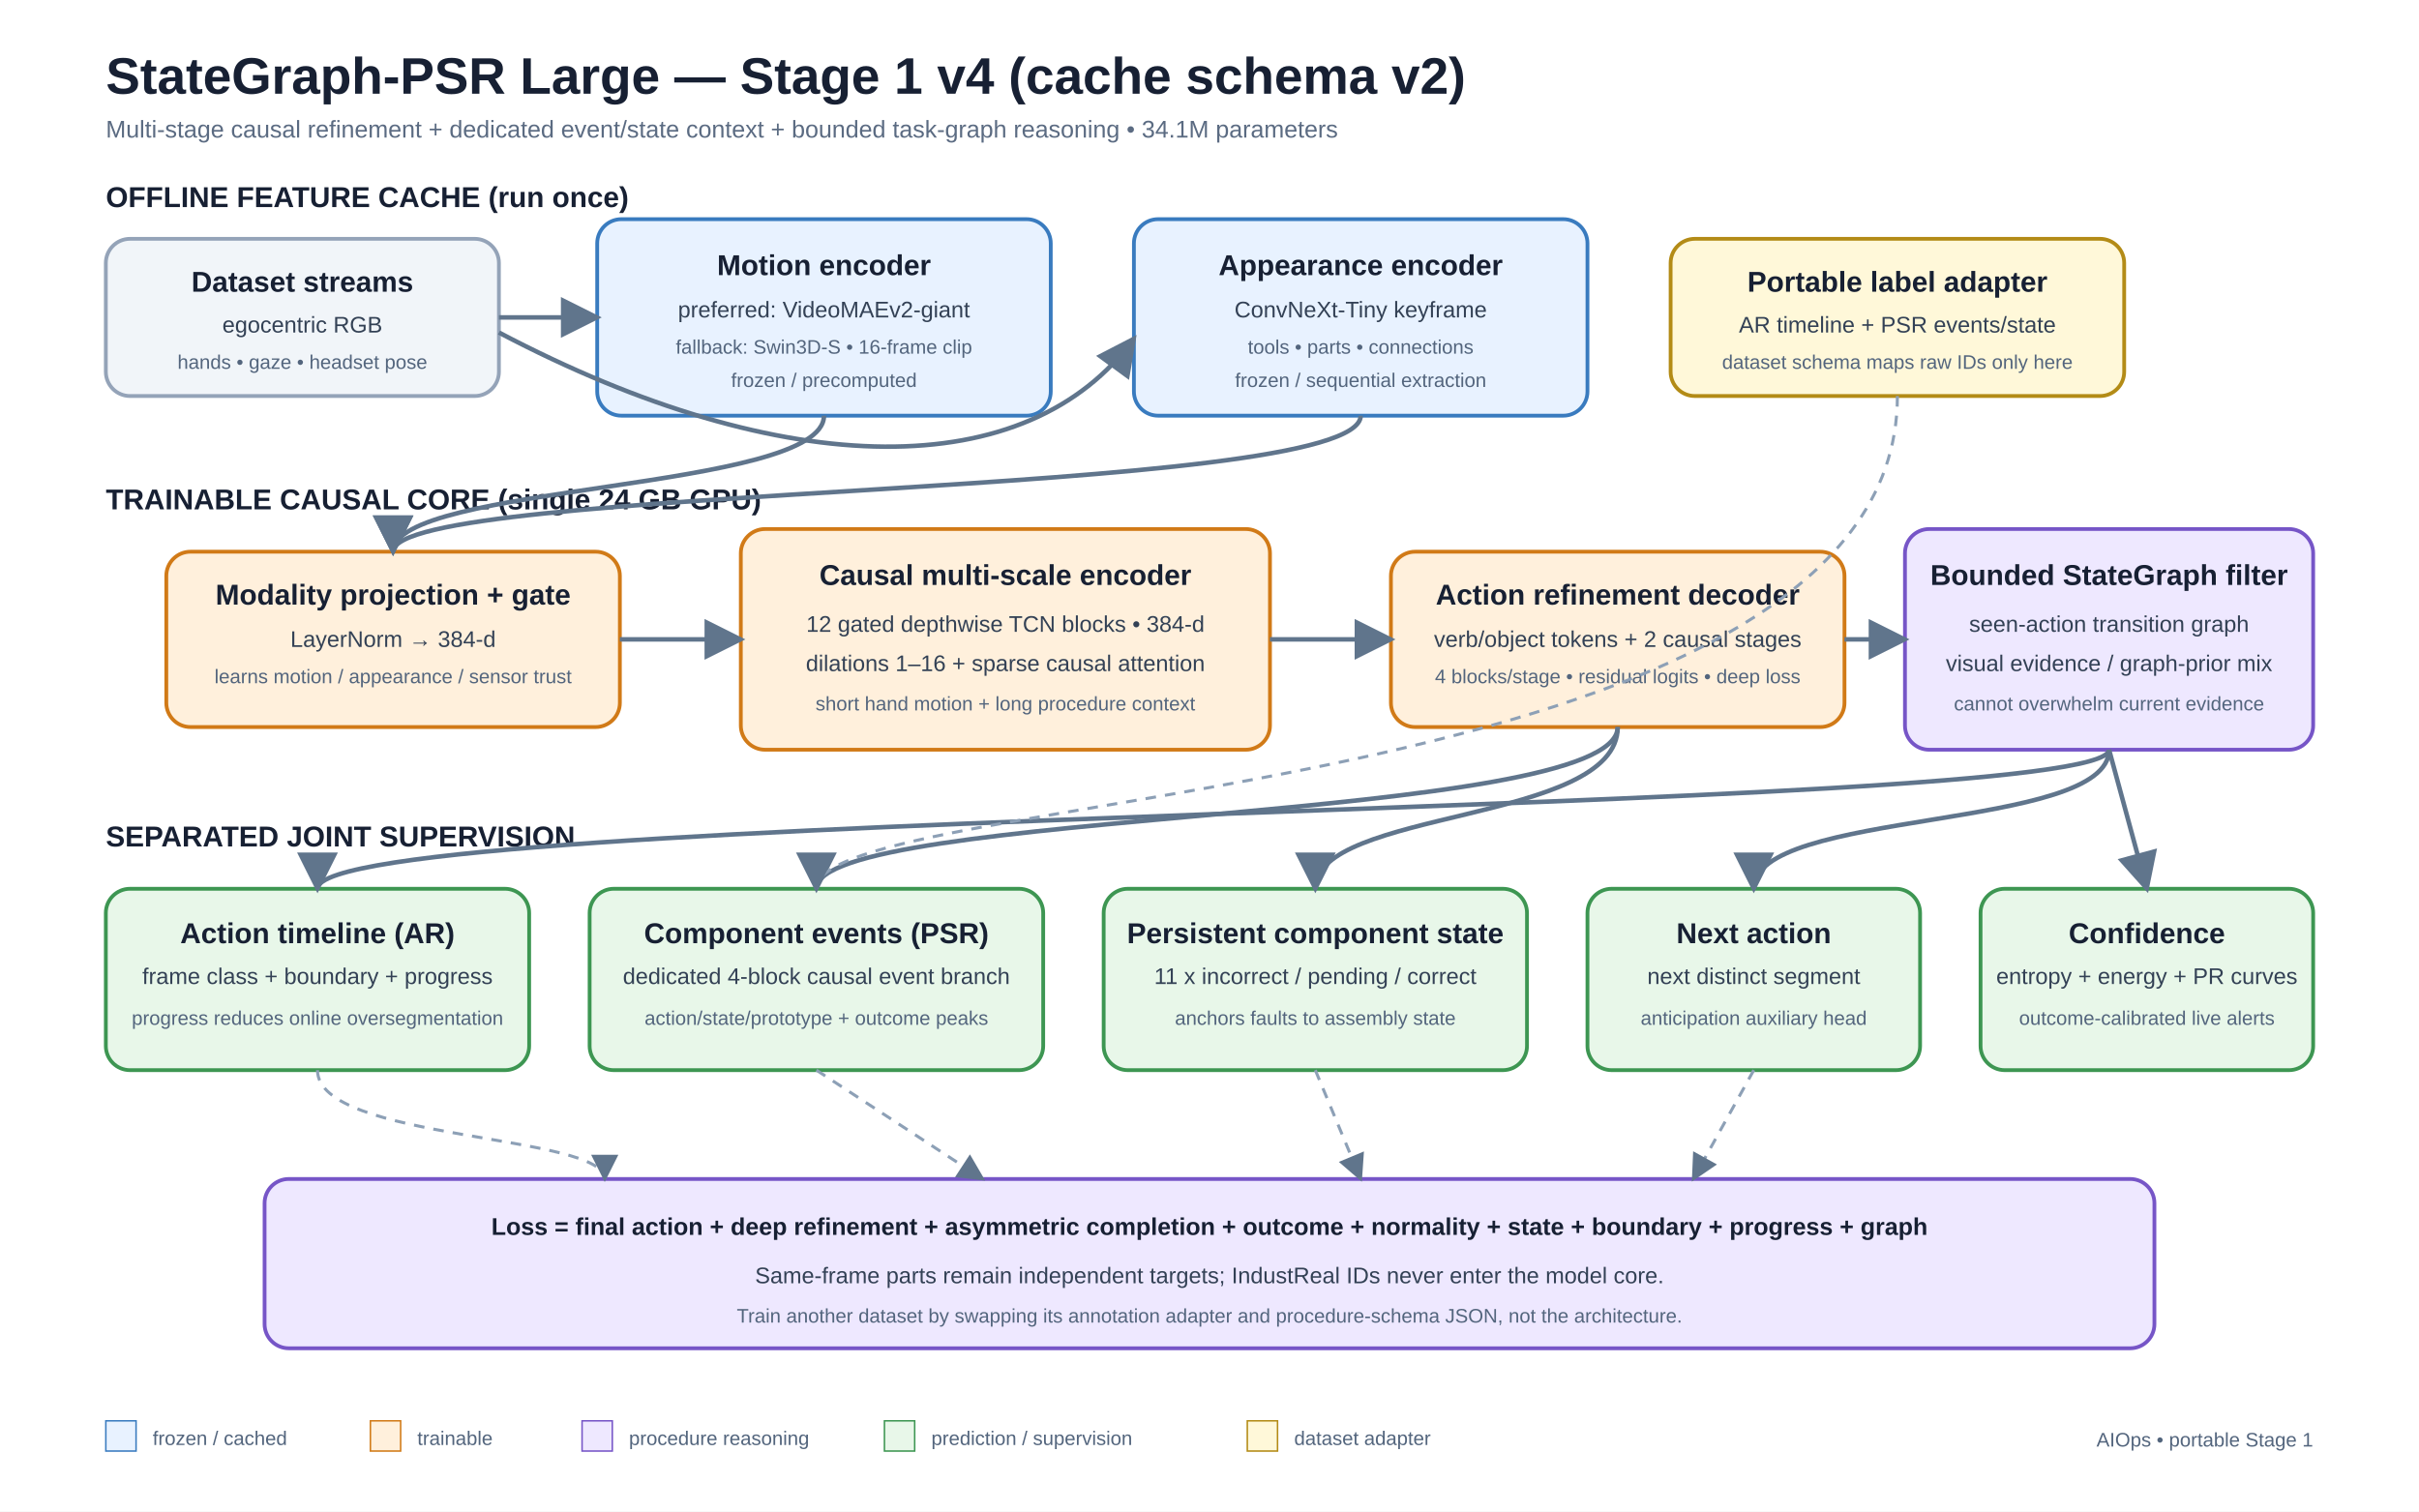
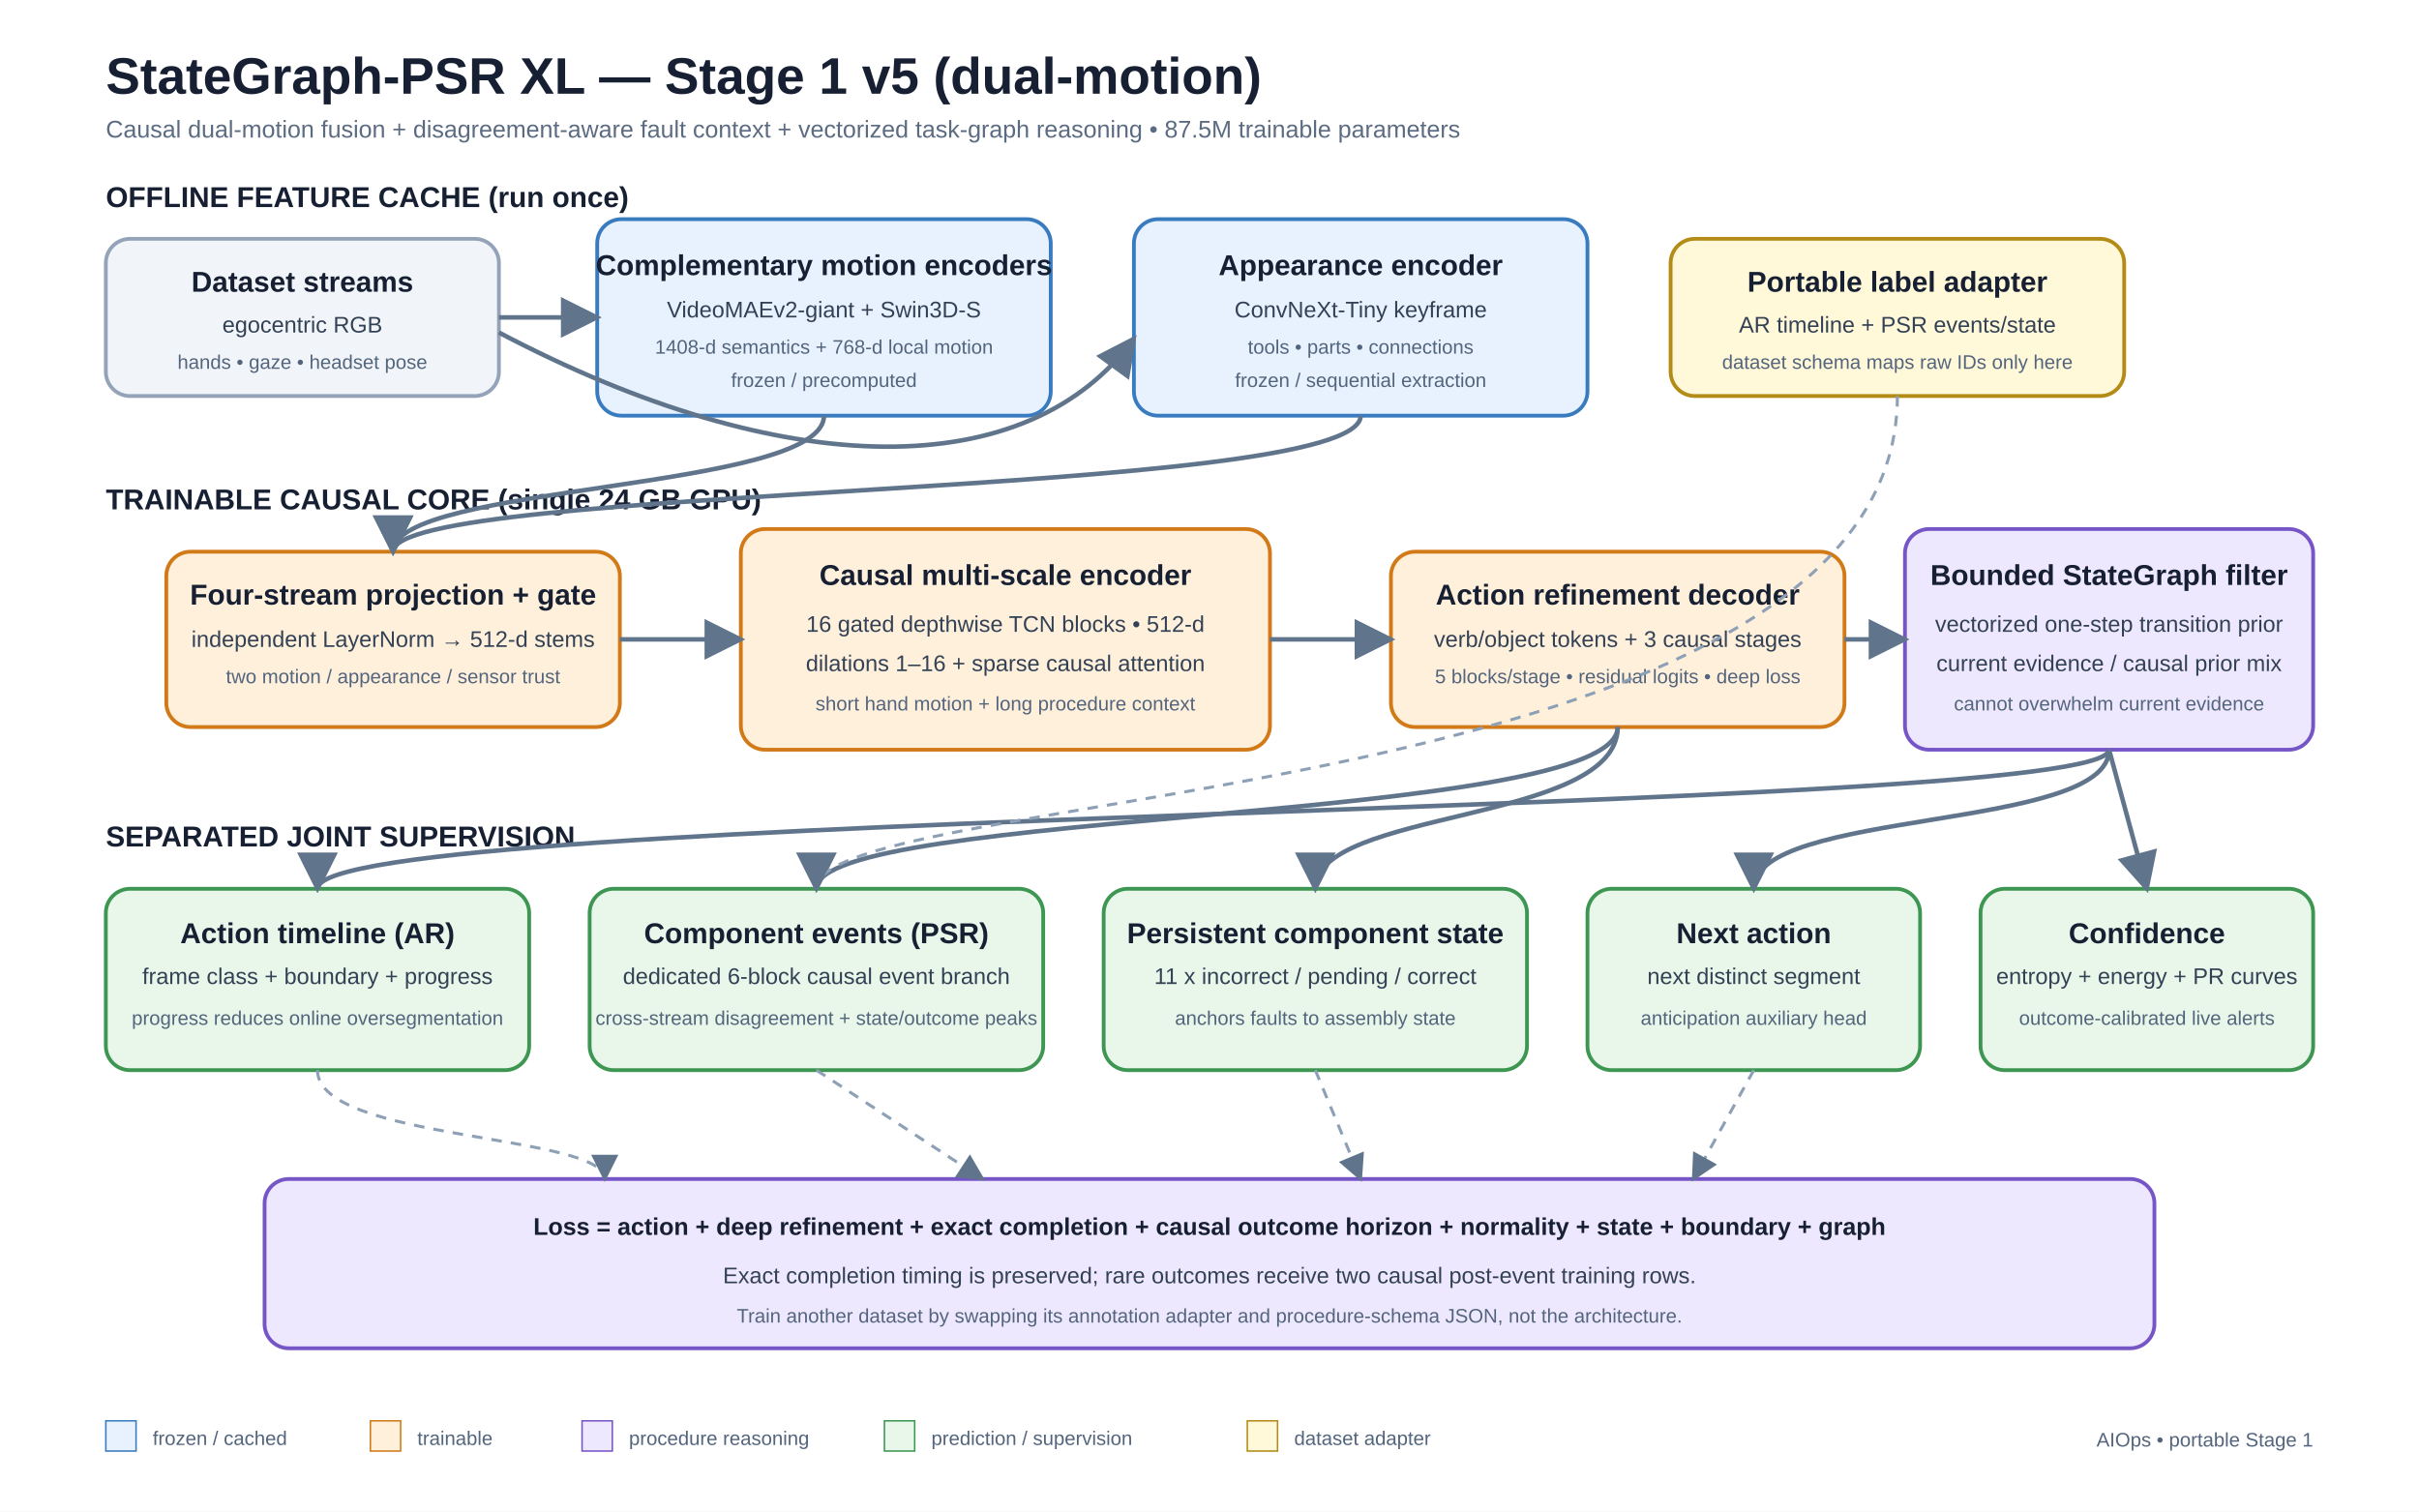
<svg xmlns="http://www.w3.org/2000/svg" width="1600" height="1000" viewBox="0 0 1600 1000">
  <defs>
    <style>
      .title{font:700 34px Arial,sans-serif;fill:#172033}.sub{font:16px Arial,sans-serif;fill:#5b6b82}
      .h{font:700 19px Arial,sans-serif;fill:#172033}.t{font:15px Arial,sans-serif;fill:#334155}
      .loss{font:700 16px Arial,sans-serif;fill:#172033}.tiny{font:13px Arial,sans-serif;fill:#53657d}
      .box{stroke-width:2.5;rx:16;ry:16}.frozen{fill:#e8f2ff;stroke:#397bbf}
      .train{fill:#fff0dc;stroke:#d17a17}.graph{fill:#eee8ff;stroke:#7655c7}
      .output{fill:#e8f7e9;stroke:#3d9652}.data{fill:#f1f5f9;stroke:#94a3b8}
      .schema{fill:#fff8d9;stroke:#b38b16}.arrow{stroke:#60758c;stroke-width:3;fill:none;marker-end:url(#a)}
      .dash{stroke:#8da0b6;stroke-width:2;stroke-dasharray:7 6;fill:none;marker-end:url(#a)}
    </style>
    <marker id="a" markerWidth="9" markerHeight="9" refX="8" refY="4.5" orient="auto">
      <path d="M0,0 L9,4.5 L0,9 z" fill="#60758c" />
    </marker>
  </defs>
  <rect width="1600" height="1000" fill="#fff" />
-   <text x="70" y="62" class="title">StateGraph-PSR Large — Stage 1 v4 (cache schema v2)</text>
-   <text x="70" y="91" class="sub">Multi-stage causal refinement + dedicated event/state context + bounded task-graph reasoning • 34.1M parameters</text>
+   <text x="70" y="62" class="title">StateGraph-PSR XL — Stage 1 v5 (dual-motion)</text>
+   <text x="70" y="91" class="sub">Causal dual-motion fusion + disagreement-aware fault context + vectorized task-graph reasoning • 87.5M trainable parameters</text>
  <text x="70" y="137" class="h">OFFLINE FEATURE CACHE (run once)</text>
  <rect x="70" y="158" width="260" height="104" class="box data" />
  <text x="200" y="193" text-anchor="middle" class="h">Dataset streams</text>
  <text x="200" y="220" text-anchor="middle" class="t">egocentric RGB</text>
  <text x="200" y="244" text-anchor="middle" class="tiny">hands • gaze • headset pose</text>
  <rect x="395" y="145" width="300" height="130" class="box frozen" />
-   <text x="545" y="182" text-anchor="middle" class="h">Motion encoder</text>
-   <text x="545" y="210" text-anchor="middle" class="t">preferred: VideoMAEv2-giant</text>
-   <text x="545" y="234" text-anchor="middle" class="tiny">fallback: Swin3D-S • 16-frame clip</text>
+   <text x="545" y="182" text-anchor="middle" class="h">Complementary motion encoders</text>
+   <text x="545" y="210" text-anchor="middle" class="t">VideoMAEv2-giant + Swin3D-S</text>
+   <text x="545" y="234" text-anchor="middle" class="tiny">1408-d semantics + 768-d local motion</text>
  <text x="545" y="256" text-anchor="middle" class="tiny">frozen / precomputed</text>
  <rect x="750" y="145" width="300" height="130" class="box frozen" />
  <text x="900" y="182" text-anchor="middle" class="h">Appearance encoder</text>
  <text x="900" y="210" text-anchor="middle" class="t">ConvNeXt-Tiny keyframe</text>
  <text x="900" y="234" text-anchor="middle" class="tiny">tools • parts • connections</text>
  <text x="900" y="256" text-anchor="middle" class="tiny">frozen / sequential extraction</text>
  <rect x="1105" y="158" width="300" height="104" class="box schema" />
  <text x="1255" y="193" text-anchor="middle" class="h">Portable label adapter</text>
  <text x="1255" y="220" text-anchor="middle" class="t">AR timeline + PSR events/state</text>
  <text x="1255" y="244" text-anchor="middle" class="tiny">dataset schema maps raw IDs only here</text>
  <path d="M330 210 L395 210" class="arrow" />
  <path d="M330 220 C520 320 680 320 750 224" class="arrow" />
  <text x="70" y="337" class="h">TRAINABLE CAUSAL CORE (single 24 GB GPU)</text>
  <rect x="110" y="365" width="300" height="116" class="box train" />
-   <text x="260" y="400" text-anchor="middle" class="h">Modality projection + gate</text>
-   <text x="260" y="428" text-anchor="middle" class="t">LayerNorm → 384-d</text>
-   <text x="260" y="452" text-anchor="middle" class="tiny">learns motion / appearance / sensor trust</text>
+   <text x="260" y="400" text-anchor="middle" class="h">Four-stream projection + gate</text>
+   <text x="260" y="428" text-anchor="middle" class="t">independent LayerNorm → 512-d stems</text>
+   <text x="260" y="452" text-anchor="middle" class="tiny">two motion / appearance / sensor trust</text>
  <path d="M545 275 C545 325 260 320 260 365" class="arrow" />
  <path d="M900 275 C900 330 260 320 260 365" class="arrow" />
  <rect x="490" y="350" width="350" height="146" class="box train" />
  <text x="665" y="387" text-anchor="middle" class="h">Causal multi-scale encoder</text>
-   <text x="665" y="418" text-anchor="middle" class="t">12 gated depthwise TCN blocks • 384-d</text>
+   <text x="665" y="418" text-anchor="middle" class="t">16 gated depthwise TCN blocks • 512-d</text>
  <text x="665" y="444" text-anchor="middle" class="t">dilations 1–16 + sparse causal attention</text>
  <text x="665" y="470" text-anchor="middle" class="tiny">short hand motion + long procedure context</text>
  <path d="M410 423 L490 423" class="arrow" />
  <rect x="920" y="365" width="300" height="116" class="box train" />
  <text x="1070" y="400" text-anchor="middle" class="h">Action refinement decoder</text>
-   <text x="1070" y="428" text-anchor="middle" class="t">verb/object tokens + 2 causal stages</text>
-   <text x="1070" y="452" text-anchor="middle" class="tiny">4 blocks/stage • residual logits • deep loss</text>
+   <text x="1070" y="428" text-anchor="middle" class="t">verb/object tokens + 3 causal stages</text>
+   <text x="1070" y="452" text-anchor="middle" class="tiny">5 blocks/stage • residual logits • deep loss</text>
  <path d="M840 423 L920 423" class="arrow" />
  <rect x="1260" y="350" width="270" height="146" class="box graph" />
  <text x="1395" y="387" text-anchor="middle" class="h">Bounded StateGraph filter</text>
-   <text x="1395" y="418" text-anchor="middle" class="t">seen-action transition graph</text>
-   <text x="1395" y="444" text-anchor="middle" class="t">visual evidence / graph-prior mix</text>
+   <text x="1395" y="418" text-anchor="middle" class="t">vectorized one-step transition prior</text>
+   <text x="1395" y="444" text-anchor="middle" class="t">current evidence / causal prior mix</text>
  <text x="1395" y="470" text-anchor="middle" class="tiny">cannot overwhelm current evidence</text>
  <path d="M1220 423 L1260 423" class="arrow" />
  <text x="70" y="560" class="h">SEPARATED JOINT SUPERVISION</text>
  <rect x="70" y="588" width="280" height="120" class="box output" />
  <text x="210" y="624" text-anchor="middle" class="h">Action timeline (AR)</text>
  <text x="210" y="651" text-anchor="middle" class="t">frame class + boundary + progress</text>
  <text x="210" y="678" text-anchor="middle" class="tiny">progress reduces online oversegmentation</text>
  <rect x="390" y="588" width="300" height="120" class="box output" />
  <text x="540" y="624" text-anchor="middle" class="h">Component events (PSR)</text>
-   <text x="540" y="651" text-anchor="middle" class="t">dedicated 4-block causal event branch</text>
-   <text x="540" y="678" text-anchor="middle" class="tiny">action/state/prototype + outcome peaks</text>
+   <text x="540" y="651" text-anchor="middle" class="t">dedicated 6-block causal event branch</text>
+   <text x="540" y="678" text-anchor="middle" class="tiny">cross-stream disagreement + state/outcome peaks</text>
  <rect x="730" y="588" width="280" height="120" class="box output" />
  <text x="870" y="624" text-anchor="middle" class="h">Persistent component state</text>
  <text x="870" y="651" text-anchor="middle" class="t">11 x incorrect / pending / correct</text>
  <text x="870" y="678" text-anchor="middle" class="tiny">anchors faults to assembly state</text>
  <rect x="1050" y="588" width="220" height="120" class="box output" />
  <text x="1160" y="624" text-anchor="middle" class="h">Next action</text>
  <text x="1160" y="651" text-anchor="middle" class="t">next distinct segment</text>
  <text x="1160" y="678" text-anchor="middle" class="tiny">anticipation auxiliary head</text>
  <rect x="1310" y="588" width="220" height="120" class="box output" />
  <text x="1420" y="624" text-anchor="middle" class="h">Confidence</text>
  <text x="1420" y="651" text-anchor="middle" class="t">entropy + energy + PR curves</text>
  <text x="1420" y="678" text-anchor="middle" class="tiny">outcome-calibrated live alerts</text>
  <path d="M1395 496 C1395 540 210 535 210 588" class="arrow" />
  <path d="M1070 481 C1070 545 540 535 540 588" class="arrow" />
  <path d="M1070 481 C1070 545 870 535 870 588" class="arrow" />
  <path d="M1395 496 C1395 550 1160 535 1160 588" class="arrow" />
  <path d="M1395 496 L1420 588" class="arrow" />
  <path d="M1255 262 C1255 535 540 520 540 588" class="dash" />
  <rect x="175" y="780" width="1250" height="112" class="box graph" />
-   <text x="800" y="817" text-anchor="middle" class="loss">Loss = final action + deep refinement + asymmetric completion + outcome + normality + state + boundary + progress + graph</text>
-   <text x="800" y="849" text-anchor="middle" class="t">Same-frame parts remain independent targets; IndustReal IDs never enter the model core.</text>
+   <text x="800" y="817" text-anchor="middle" class="loss">Loss = action + deep refinement + exact completion + causal outcome horizon + normality + state + boundary + graph</text>
+   <text x="800" y="849" text-anchor="middle" class="t">Exact completion timing is preserved; rare outcomes receive two causal post-event training rows.</text>
  <text x="800" y="875" text-anchor="middle" class="tiny">Train another dataset by swapping its annotation adapter and procedure-schema JSON, not the architecture.</text>
  <path d="M210 708 C210 755 400 750 400 780" class="dash" />
  <path d="M540 708 L650 780" class="dash" />
  <path d="M870 708 L900 780" class="dash" />
  <path d="M1160 708 L1120 780" class="dash" />
  <rect x="70" y="940" width="20" height="20" class="frozen" />
  <text x="101" y="956" class="tiny">frozen / cached</text>
  <rect x="245" y="940" width="20" height="20" class="train" />
  <text x="276" y="956" class="tiny">trainable</text>
  <rect x="385" y="940" width="20" height="20" class="graph" />
  <text x="416" y="956" class="tiny">procedure reasoning</text>
  <rect x="585" y="940" width="20" height="20" class="output" />
  <text x="616" y="956" class="tiny">prediction / supervision</text>
  <rect x="825" y="940" width="20" height="20" class="schema" />
  <text x="856" y="956" class="tiny">dataset adapter</text>
  <text x="1530" y="957" text-anchor="end" class="tiny">AIOps • portable Stage 1</text>
</svg>
